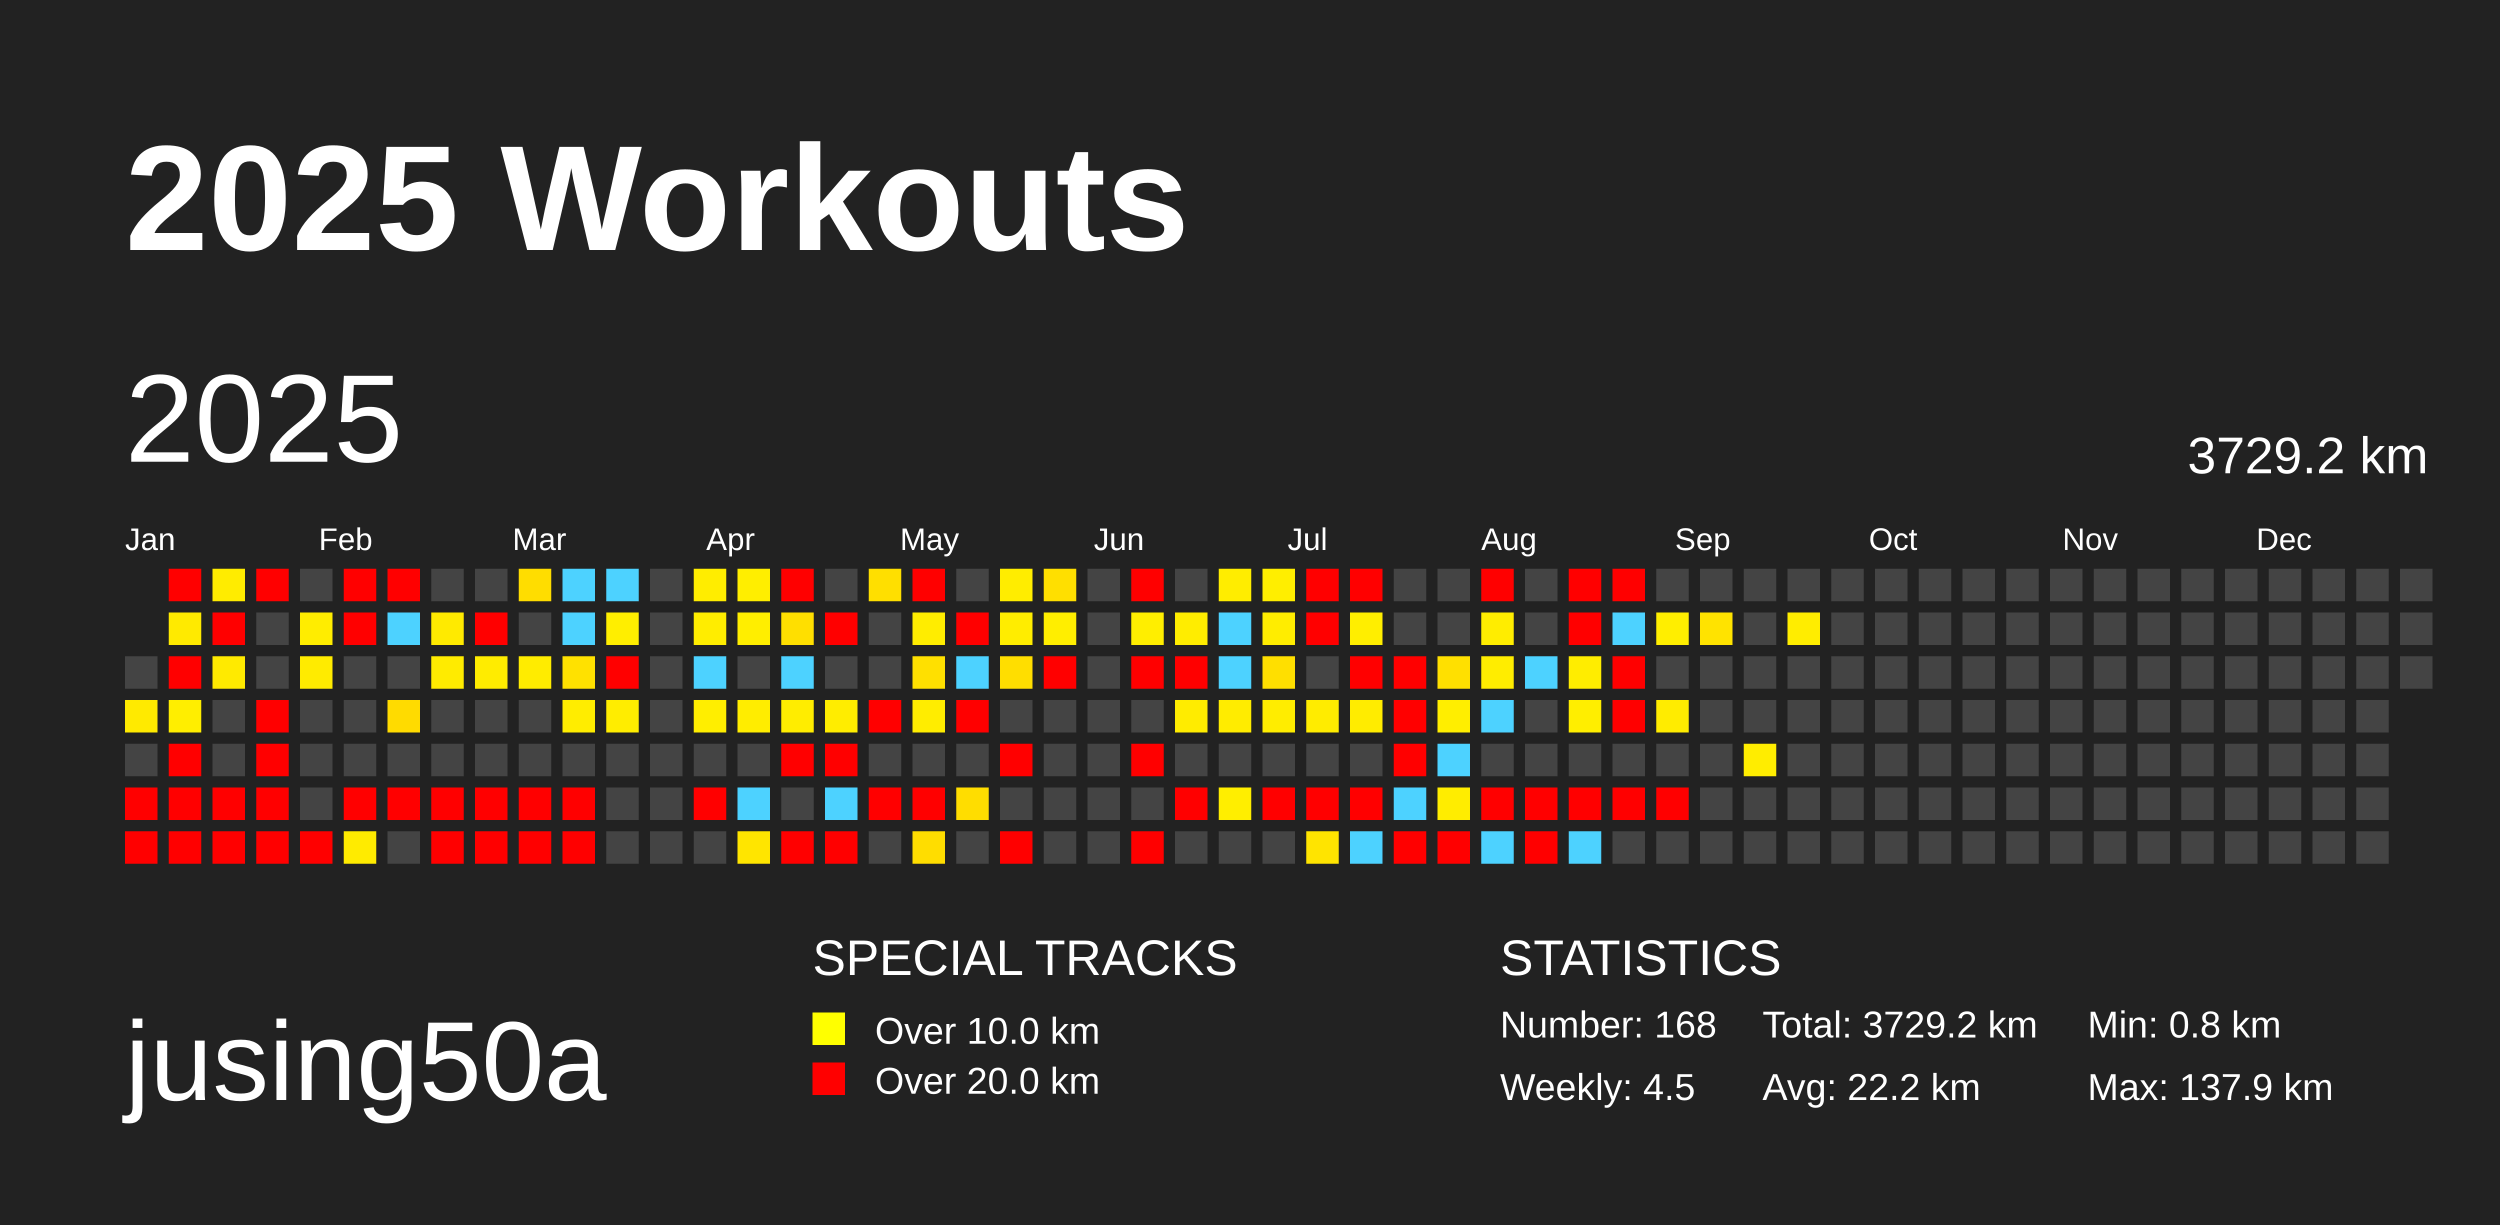
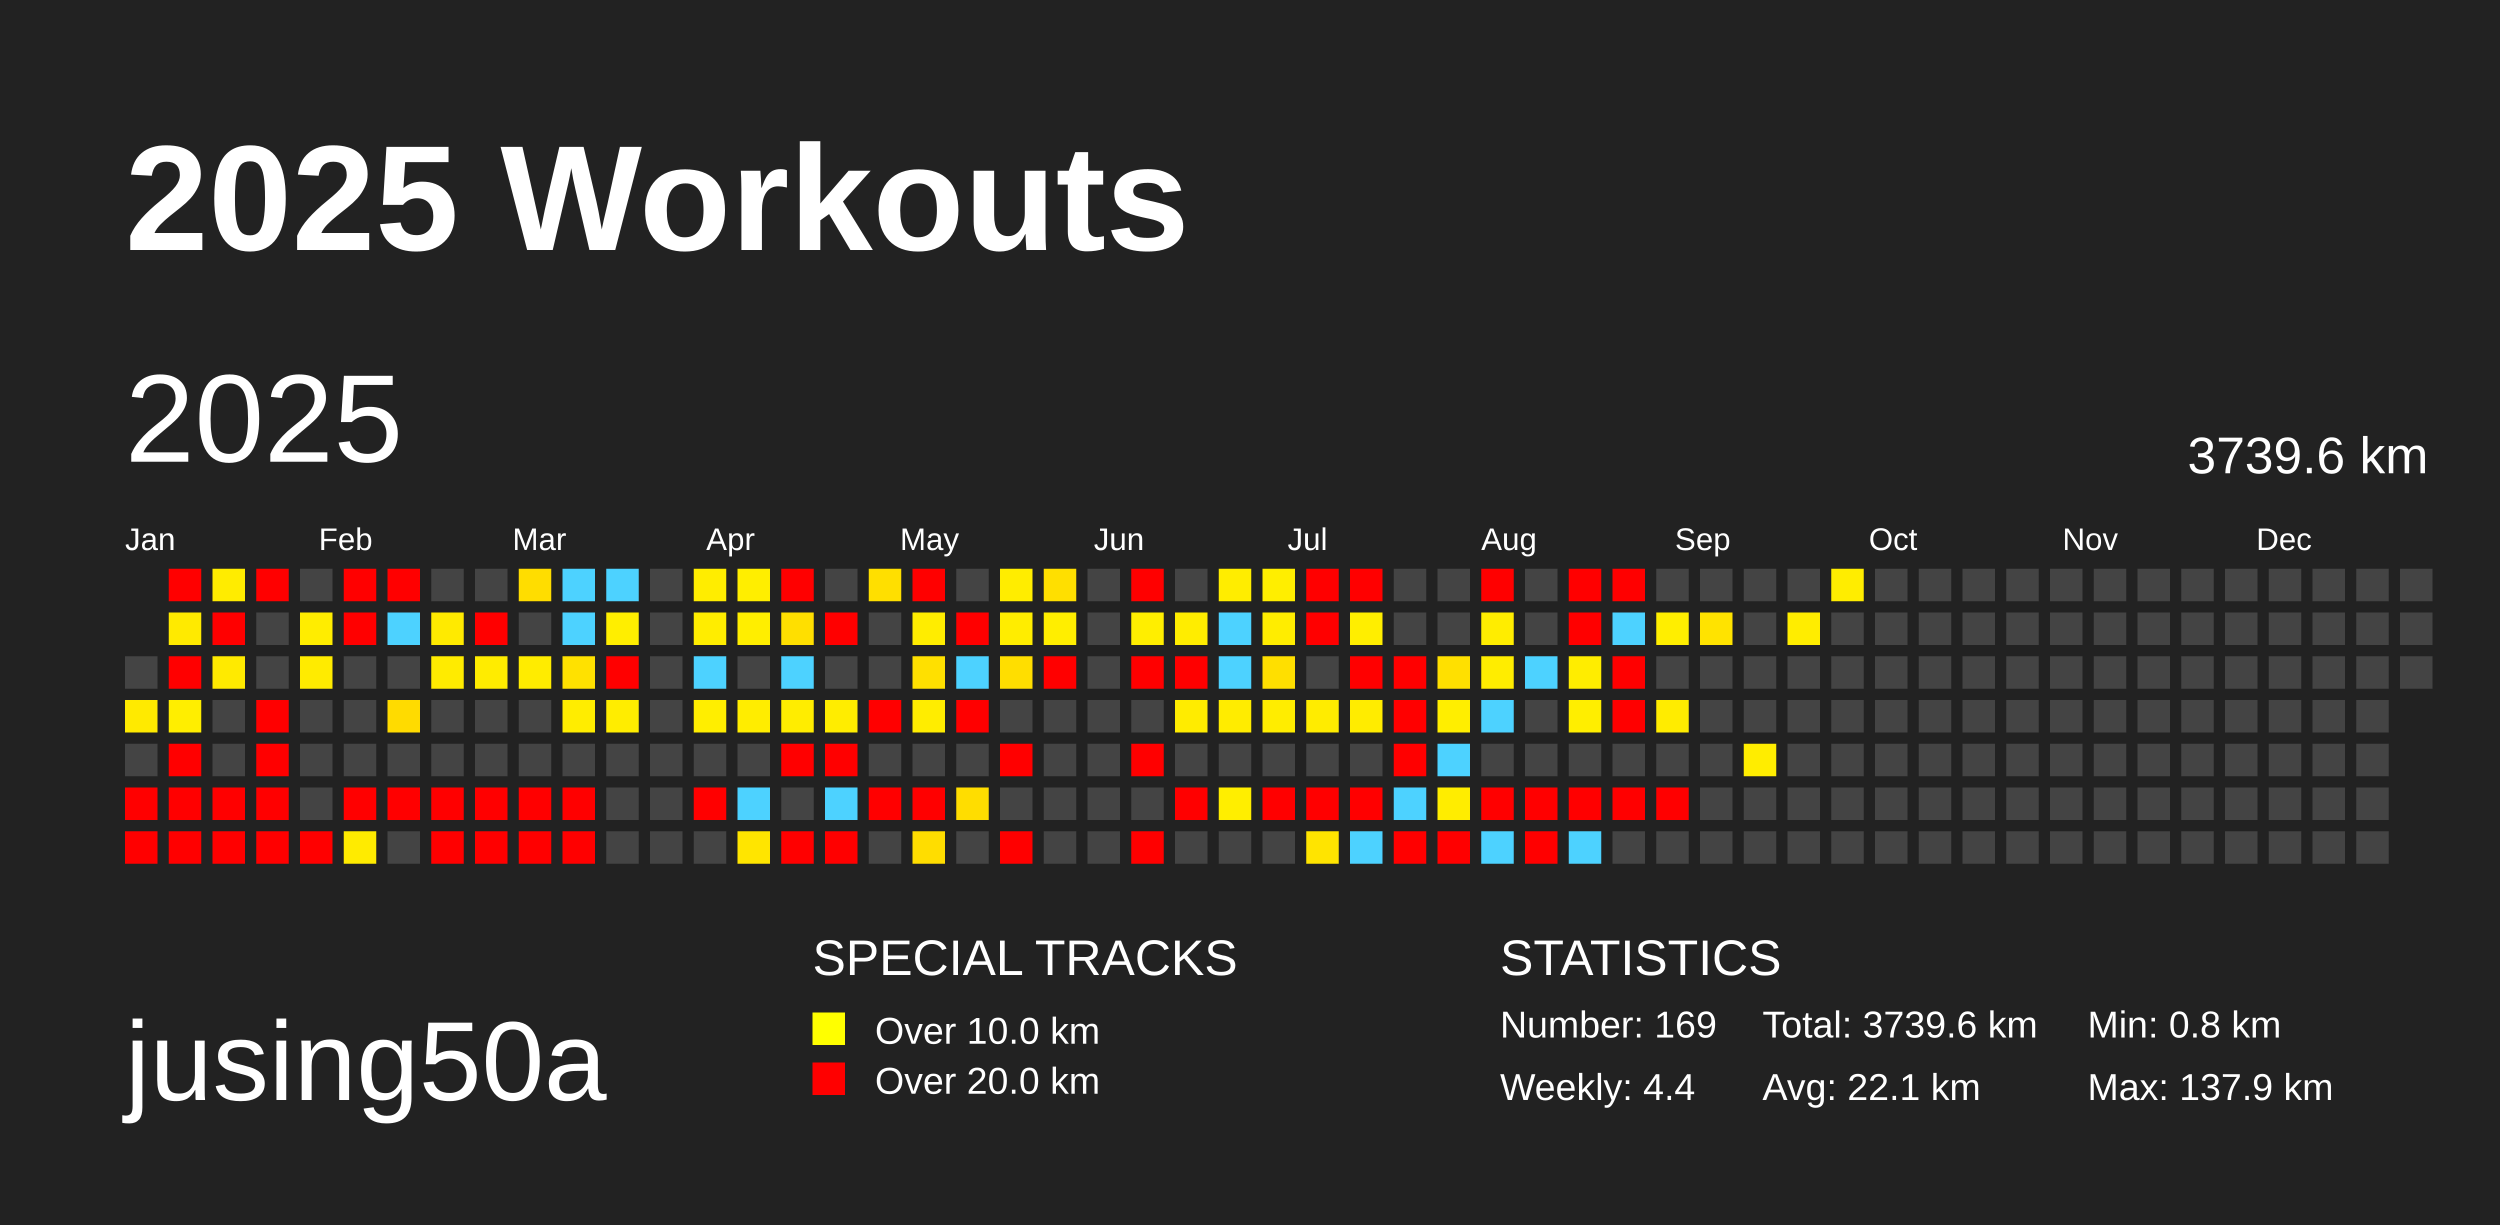
<svg xmlns="http://www.w3.org/2000/svg" baseProfile="full" height="98mm" version="1.1" viewBox="0,0,200,98" width="200mm">
  <defs />
  <rect fill="#222222" height="98" width="200" x="0" y="0" />
  <text fill="#FFFFFF" style="font-size:12px; font-family:Arial; font-weight:bold;" x="10" y="20">2025 Workouts</text>
  <text fill="#FFFFFF" style="font-size:9px; font-family:Arial" x="10" y="88">jusing50a</text>
  <text fill="#FFFFFF" style="font-size:4px; font-family:Arial" x="65" y="78">SPECIAL TRACKS</text>
  <rect fill="yellow" height="2.6" width="2.6" x="65" y="81" />
  <text fill="#FFFFFF" style="font-size:3px; font-family:Arial" x="70" y="83.5">Over 10.0 km</text>
  <rect fill="red" height="2.6" width="2.6" x="65" y="85" />
  <text fill="#FFFFFF" style="font-size:3px; font-family:Arial" x="70" y="87.5">Over 20.0 km</text>
  <text fill="#FFFFFF" style="font-size:4px; font-family:Arial" x="120" y="78">STATISTICS</text>
-   <text fill="#FFFFFF" style="font-size:3px; font-family:Arial" x="120" y="83">Number: 168</text>
-   <text fill="#FFFFFF" style="font-size:3px; font-family:Arial" x="120" y="88">Weekly: 4.5</text>
-   <text fill="#FFFFFF" style="font-size:3px; font-family:Arial" x="141" y="83">Total: 3729.2 km</text>
-   <text fill="#FFFFFF" style="font-size:3px; font-family:Arial" x="141" y="88">Avg: 22.2 km</text>
+   <text fill="#FFFFFF" style="font-size:3px; font-family:Arial" x="120" y="83">Number: 169</text>
+   <text fill="#FFFFFF" style="font-size:3px; font-family:Arial" x="120" y="88">Weekly: 4.4</text>
+   <text fill="#FFFFFF" style="font-size:3px; font-family:Arial" x="141" y="83">Total: 3739.6 km</text>
+   <text fill="#FFFFFF" style="font-size:3px; font-family:Arial" x="141" y="88">Avg: 22.1 km</text>
  <text fill="#FFFFFF" style="font-size:3px; font-family:Arial" x="167" y="83">Min: 0.8 km</text>
  <text fill="#FFFFFF" style="font-size:3px; font-family:Arial" x="167" y="88">Max: 137.9 km</text>
  <text dominant-baseline="hanging" fill="#FFFFFF" style="font-size:10.0px; font-family:Arial;" x="10" y="30">2025</text>
-   <text dominant-baseline="hanging" fill="#FFFFFF" style="font-size:4.125px; font-family:Arial;" x="175" y="35">3729.2 km</text>
+   <text dominant-baseline="hanging" fill="#FFFFFF" style="font-size:4.125px; font-family:Arial;" x="175" y="35">3739.6 km</text>
  <text fill="#FFFFFF" style="font-size:2.5px; font-family:Arial" x="10.0" y="44">Jan</text>
  <text fill="#FFFFFF" style="font-size:2.5px; font-family:Arial" x="25.5" y="44">Feb</text>
  <text fill="#FFFFFF" style="font-size:2.5px; font-family:Arial" x="41.0" y="44">Mar</text>
  <text fill="#FFFFFF" style="font-size:2.5px; font-family:Arial" x="56.5" y="44">Apr</text>
  <text fill="#FFFFFF" style="font-size:2.5px; font-family:Arial" x="72.0" y="44">May</text>
  <text fill="#FFFFFF" style="font-size:2.5px; font-family:Arial" x="87.5" y="44">Jun</text>
  <text fill="#FFFFFF" style="font-size:2.5px; font-family:Arial" x="103.0" y="44">Jul</text>
  <text fill="#FFFFFF" style="font-size:2.5px; font-family:Arial" x="118.5" y="44">Aug</text>
  <text fill="#FFFFFF" style="font-size:2.5px; font-family:Arial" x="134.0" y="44">Sep</text>
  <text fill="#FFFFFF" style="font-size:2.5px; font-family:Arial" x="149.5" y="44">Oct</text>
  <text fill="#FFFFFF" style="font-size:2.5px; font-family:Arial" x="165.0" y="44">Nov</text>
  <text fill="#FFFFFF" style="font-size:2.5px; font-family:Arial" x="180.5" y="44">Dec</text>
  <rect fill="#444444" height="2.6" width="2.6" x="10.0" y="52.5" />
  <rect fill="#ffea00" height="2.6" width="2.6" x="10.0" y="56.0" />
  <rect fill="#444444" height="2.6" width="2.6" x="10.0" y="59.5" />
  <rect fill="red" height="2.6" width="2.6" x="10.0" y="63.0" />
  <rect fill="red" height="2.6" width="2.6" x="10.0" y="66.5" />
  <rect fill="red" height="2.6" width="2.6" x="13.5" y="45.5" />
  <rect fill="#ffea00" height="2.6" width="2.6" x="13.5" y="49.0" />
  <rect fill="red" height="2.6" width="2.6" x="13.5" y="52.5" />
  <rect fill="#ffee00" height="2.6" width="2.6" x="13.5" y="56.0" />
  <rect fill="red" height="2.6" width="2.6" x="13.5" y="59.5" />
  <rect fill="red" height="2.6" width="2.6" x="13.5" y="63.0" />
  <rect fill="red" height="2.6" width="2.6" x="13.5" y="66.5" />
  <rect fill="#ffec00" height="2.6" width="2.6" x="17.0" y="45.5" />
  <rect fill="red" height="2.6" width="2.6" x="17.0" y="49.0" />
  <rect fill="#ffea00" height="2.6" width="2.6" x="17.0" y="52.5" />
  <rect fill="#444444" height="2.6" width="2.6" x="17.0" y="56.0" />
  <rect fill="#444444" height="2.6" width="2.6" x="17.0" y="59.5" />
  <rect fill="red" height="2.6" width="2.6" x="17.0" y="63.0" />
  <rect fill="red" height="2.6" width="2.6" x="17.0" y="66.5" />
  <rect fill="red" height="2.6" width="2.6" x="20.5" y="45.5" />
  <rect fill="#444444" height="2.6" width="2.6" x="20.5" y="49.0" />
  <rect fill="#444444" height="2.6" width="2.6" x="20.5" y="52.5" />
  <rect fill="red" height="2.6" width="2.6" x="20.5" y="56.0" />
  <rect fill="red" height="2.6" width="2.6" x="20.5" y="59.5" />
  <rect fill="red" height="2.6" width="2.6" x="20.5" y="63.0" />
  <rect fill="red" height="2.6" width="2.6" x="20.5" y="66.5" />
  <rect fill="#444444" height="2.6" width="2.6" x="24.0" y="45.5" />
  <rect fill="#ffed00" height="2.6" width="2.6" x="24.0" y="49.0" />
  <rect fill="#ffeb00" height="2.6" width="2.6" x="24.0" y="52.5" />
  <rect fill="#444444" height="2.6" width="2.6" x="24.0" y="56.0" />
  <rect fill="#444444" height="2.6" width="2.6" x="24.0" y="59.5" />
  <rect fill="#444444" height="2.6" width="2.6" x="24.0" y="63.0" />
  <rect fill="red" height="2.6" width="2.6" x="24.0" y="66.5" />
  <rect fill="red" height="2.6" width="2.6" x="27.5" y="45.5" />
  <rect fill="red" height="2.6" width="2.6" x="27.5" y="49.0" />
  <rect fill="#444444" height="2.6" width="2.6" x="27.5" y="52.5" />
  <rect fill="#444444" height="2.6" width="2.6" x="27.5" y="56.0" />
  <rect fill="#444444" height="2.6" width="2.6" x="27.5" y="59.5" />
  <rect fill="red" height="2.6" width="2.6" x="27.5" y="63.0" />
  <rect fill="#ffeb00" height="2.6" width="2.6" x="27.5" y="66.5" />
  <rect fill="red" height="2.6" width="2.6" x="31.0" y="45.5" />
  <rect fill="#4dd2ff" height="2.6" width="2.6" x="31.0" y="49.0" />
  <rect fill="#444444" height="2.6" width="2.6" x="31.0" y="52.5" />
  <rect fill="#ffdb00" height="2.6" width="2.6" x="31.0" y="56.0" />
  <rect fill="#444444" height="2.6" width="2.6" x="31.0" y="59.5" />
  <rect fill="red" height="2.6" width="2.6" x="31.0" y="63.0" />
  <rect fill="#444444" height="2.6" width="2.6" x="31.0" y="66.5" />
  <rect fill="#444444" height="2.6" width="2.6" x="34.5" y="45.5" />
  <rect fill="#ffea00" height="2.6" width="2.6" x="34.5" y="49.0" />
  <rect fill="#ffeb00" height="2.6" width="2.6" x="34.5" y="52.5" />
  <rect fill="#444444" height="2.6" width="2.6" x="34.5" y="56.0" />
  <rect fill="#444444" height="2.6" width="2.6" x="34.5" y="59.5" />
  <rect fill="red" height="2.6" width="2.6" x="34.5" y="63.0" />
  <rect fill="red" height="2.6" width="2.6" x="34.5" y="66.5" />
  <rect fill="#444444" height="2.6" width="2.6" x="38.0" y="45.5" />
  <rect fill="red" height="2.6" width="2.6" x="38.0" y="49.0" />
  <rect fill="#ffec00" height="2.6" width="2.6" x="38.0" y="52.5" />
  <rect fill="#444444" height="2.6" width="2.6" x="38.0" y="56.0" />
  <rect fill="#444444" height="2.6" width="2.6" x="38.0" y="59.5" />
  <rect fill="red" height="2.6" width="2.6" x="38.0" y="63.0" />
  <rect fill="red" height="2.6" width="2.6" x="38.0" y="66.5" />
  <rect fill="#ffdd00" height="2.6" width="2.6" x="41.5" y="45.5" />
  <rect fill="#444444" height="2.6" width="2.6" x="41.5" y="49.0" />
  <rect fill="#ffec00" height="2.6" width="2.6" x="41.5" y="52.5" />
  <rect fill="#444444" height="2.6" width="2.6" x="41.5" y="56.0" />
  <rect fill="#444444" height="2.6" width="2.6" x="41.5" y="59.5" />
  <rect fill="red" height="2.6" width="2.6" x="41.5" y="63.0" />
  <rect fill="red" height="2.6" width="2.6" x="41.5" y="66.5" />
  <rect fill="#4dd2ff" height="2.6" width="2.6" x="45.0" y="45.5" />
  <rect fill="#4dd2ff" height="2.6" width="2.6" x="45.0" y="49.0" />
  <rect fill="#ffe100" height="2.6" width="2.6" x="45.0" y="52.5" />
  <rect fill="#ffed00" height="2.6" width="2.6" x="45.0" y="56.0" />
  <rect fill="#444444" height="2.6" width="2.6" x="45.0" y="59.5" />
  <rect fill="red" height="2.6" width="2.6" x="45.0" y="63.0" />
  <rect fill="red" height="2.6" width="2.6" x="45.0" y="66.5" />
  <rect fill="#4dd2ff" height="2.6" width="2.6" x="48.5" y="45.5" />
  <rect fill="#ffee00" height="2.6" width="2.6" x="48.5" y="49.0" />
  <rect fill="red" height="2.6" width="2.6" x="48.5" y="52.5" />
  <rect fill="#ffed00" height="2.6" width="2.6" x="48.5" y="56.0" />
  <rect fill="#444444" height="2.6" width="2.6" x="48.5" y="59.5" />
  <rect fill="#444444" height="2.6" width="2.6" x="48.5" y="63.0" />
  <rect fill="#444444" height="2.6" width="2.6" x="48.5" y="66.5" />
  <rect fill="#444444" height="2.6" width="2.6" x="52.0" y="45.5" />
  <rect fill="#444444" height="2.6" width="2.6" x="52.0" y="49.0" />
  <rect fill="#444444" height="2.6" width="2.6" x="52.0" y="52.5" />
  <rect fill="#444444" height="2.6" width="2.6" x="52.0" y="56.0" />
  <rect fill="#444444" height="2.6" width="2.6" x="52.0" y="59.5" />
  <rect fill="#444444" height="2.6" width="2.6" x="52.0" y="63.0" />
  <rect fill="#444444" height="2.6" width="2.6" x="52.0" y="66.5" />
  <rect fill="#ffed00" height="2.6" width="2.6" x="55.5" y="45.5" />
  <rect fill="#ffed00" height="2.6" width="2.6" x="55.5" y="49.0" />
  <rect fill="#4dd2ff" height="2.6" width="2.6" x="55.5" y="52.5" />
  <rect fill="#ffee00" height="2.6" width="2.6" x="55.5" y="56.0" />
  <rect fill="#444444" height="2.6" width="2.6" x="55.5" y="59.5" />
  <rect fill="red" height="2.6" width="2.6" x="55.5" y="63.0" />
  <rect fill="#444444" height="2.6" width="2.6" x="55.5" y="66.5" />
  <rect fill="#ffee00" height="2.6" width="2.6" x="59.0" y="45.5" />
  <rect fill="#ffee00" height="2.6" width="2.6" x="59.0" y="49.0" />
  <rect fill="#444444" height="2.6" width="2.6" x="59.0" y="52.5" />
  <rect fill="#ffed00" height="2.6" width="2.6" x="59.0" y="56.0" />
  <rect fill="#444444" height="2.6" width="2.6" x="59.0" y="59.5" />
  <rect fill="#4dd2ff" height="2.6" width="2.6" x="59.0" y="63.0" />
  <rect fill="#ffe500" height="2.6" width="2.6" x="59.0" y="66.5" />
  <rect fill="red" height="2.6" width="2.6" x="62.5" y="45.5" />
  <rect fill="#ffdf00" height="2.6" width="2.6" x="62.5" y="49.0" />
  <rect fill="#4dd2ff" height="2.6" width="2.6" x="62.5" y="52.5" />
  <rect fill="#ffed00" height="2.6" width="2.6" x="62.5" y="56.0" />
  <rect fill="red" height="2.6" width="2.6" x="62.5" y="59.5" />
  <rect fill="#444444" height="2.6" width="2.6" x="62.5" y="63.0" />
  <rect fill="red" height="2.6" width="2.6" x="62.5" y="66.5" />
  <rect fill="#444444" height="2.6" width="2.6" x="66.0" y="45.5" />
  <rect fill="red" height="2.6" width="2.6" x="66.0" y="49.0" />
  <rect fill="#444444" height="2.6" width="2.6" x="66.0" y="52.5" />
  <rect fill="#ffed00" height="2.6" width="2.6" x="66.0" y="56.0" />
  <rect fill="red" height="2.6" width="2.6" x="66.0" y="59.5" />
  <rect fill="#4dd2ff" height="2.6" width="2.6" x="66.0" y="63.0" />
  <rect fill="red" height="2.6" width="2.6" x="66.0" y="66.5" />
  <rect fill="#ffdf00" height="2.6" width="2.6" x="69.5" y="45.5" />
  <rect fill="#444444" height="2.6" width="2.6" x="69.5" y="49.0" />
  <rect fill="#444444" height="2.6" width="2.6" x="69.5" y="52.5" />
  <rect fill="red" height="2.6" width="2.6" x="69.5" y="56.0" />
  <rect fill="#444444" height="2.6" width="2.6" x="69.5" y="59.5" />
  <rect fill="red" height="2.6" width="2.6" x="69.5" y="63.0" />
  <rect fill="#444444" height="2.6" width="2.6" x="69.5" y="66.5" />
  <rect fill="red" height="2.6" width="2.6" x="73.0" y="45.5" />
  <rect fill="#ffed00" height="2.6" width="2.6" x="73.0" y="49.0" />
  <rect fill="#ffe000" height="2.6" width="2.6" x="73.0" y="52.5" />
  <rect fill="#ffed00" height="2.6" width="2.6" x="73.0" y="56.0" />
  <rect fill="#444444" height="2.6" width="2.6" x="73.0" y="59.5" />
  <rect fill="red" height="2.6" width="2.6" x="73.0" y="63.0" />
  <rect fill="#ffdd00" height="2.6" width="2.6" x="73.0" y="66.5" />
  <rect fill="#444444" height="2.6" width="2.6" x="76.5" y="45.5" />
  <rect fill="red" height="2.6" width="2.6" x="76.5" y="49.0" />
  <rect fill="#4dd2ff" height="2.6" width="2.6" x="76.5" y="52.5" />
  <rect fill="red" height="2.6" width="2.6" x="76.5" y="56.0" />
  <rect fill="#444444" height="2.6" width="2.6" x="76.5" y="59.5" />
  <rect fill="#ffdd00" height="2.6" width="2.6" x="76.5" y="63.0" />
  <rect fill="#444444" height="2.6" width="2.6" x="76.5" y="66.5" />
  <rect fill="#ffed00" height="2.6" width="2.6" x="80.0" y="45.5" />
  <rect fill="#ffed00" height="2.6" width="2.6" x="80.0" y="49.0" />
  <rect fill="#ffde00" height="2.6" width="2.6" x="80.0" y="52.5" />
  <rect fill="#444444" height="2.6" width="2.6" x="80.0" y="56.0" />
  <rect fill="red" height="2.6" width="2.6" x="80.0" y="59.5" />
  <rect fill="#444444" height="2.6" width="2.6" x="80.0" y="63.0" />
  <rect fill="red" height="2.6" width="2.6" x="80.0" y="66.5" />
  <rect fill="#ffdf00" height="2.6" width="2.6" x="83.5" y="45.5" />
  <rect fill="#ffee00" height="2.6" width="2.6" x="83.5" y="49.0" />
  <rect fill="red" height="2.6" width="2.6" x="83.5" y="52.5" />
  <rect fill="#444444" height="2.6" width="2.6" x="83.5" y="56.0" />
  <rect fill="#444444" height="2.6" width="2.6" x="83.5" y="59.5" />
  <rect fill="#444444" height="2.6" width="2.6" x="83.5" y="63.0" />
  <rect fill="#444444" height="2.6" width="2.6" x="83.5" y="66.5" />
  <rect fill="#444444" height="2.6" width="2.6" x="87.0" y="45.5" />
  <rect fill="#444444" height="2.6" width="2.6" x="87.0" y="49.0" />
  <rect fill="#444444" height="2.6" width="2.6" x="87.0" y="52.5" />
  <rect fill="#444444" height="2.6" width="2.6" x="87.0" y="56.0" />
  <rect fill="#444444" height="2.6" width="2.6" x="87.0" y="59.5" />
  <rect fill="#444444" height="2.6" width="2.6" x="87.0" y="63.0" />
  <rect fill="#444444" height="2.6" width="2.6" x="87.0" y="66.5" />
  <rect fill="red" height="2.6" width="2.6" x="90.5" y="45.5" />
  <rect fill="#ffee00" height="2.6" width="2.6" x="90.5" y="49.0" />
  <rect fill="red" height="2.6" width="2.6" x="90.5" y="52.5" />
  <rect fill="#444444" height="2.6" width="2.6" x="90.5" y="56.0" />
  <rect fill="red" height="2.6" width="2.6" x="90.5" y="59.5" />
  <rect fill="#444444" height="2.6" width="2.6" x="90.5" y="63.0" />
  <rect fill="red" height="2.6" width="2.6" x="90.5" y="66.5" />
  <rect fill="#444444" height="2.6" width="2.6" x="94.0" y="45.5" />
  <rect fill="#ffed00" height="2.6" width="2.6" x="94.0" y="49.0" />
  <rect fill="red" height="2.6" width="2.6" x="94.0" y="52.5" />
  <rect fill="#ffec00" height="2.6" width="2.6" x="94.0" y="56.0" />
  <rect fill="#444444" height="2.6" width="2.6" x="94.0" y="59.5" />
  <rect fill="red" height="2.6" width="2.6" x="94.0" y="63.0" />
  <rect fill="#444444" height="2.6" width="2.6" x="94.0" y="66.5" />
  <rect fill="#ffed00" height="2.6" width="2.6" x="97.5" y="45.5" />
  <rect fill="#4dd2ff" height="2.6" width="2.6" x="97.5" y="49.0" />
  <rect fill="#4dd2ff" height="2.6" width="2.6" x="97.5" y="52.5" />
  <rect fill="#ffec00" height="2.6" width="2.6" x="97.5" y="56.0" />
  <rect fill="#444444" height="2.6" width="2.6" x="97.5" y="59.5" />
  <rect fill="#ffee00" height="2.6" width="2.6" x="97.5" y="63.0" />
  <rect fill="#444444" height="2.6" width="2.6" x="97.5" y="66.5" />
  <rect fill="#ffee00" height="2.6" width="2.6" x="101.0" y="45.5" />
  <rect fill="#ffed00" height="2.6" width="2.6" x="101.0" y="49.0" />
  <rect fill="#ffdf00" height="2.6" width="2.6" x="101.0" y="52.5" />
  <rect fill="#ffed00" height="2.6" width="2.6" x="101.0" y="56.0" />
  <rect fill="#444444" height="2.6" width="2.6" x="101.0" y="59.5" />
  <rect fill="red" height="2.6" width="2.6" x="101.0" y="63.0" />
  <rect fill="#444444" height="2.6" width="2.6" x="101.0" y="66.5" />
  <rect fill="red" height="2.6" width="2.6" x="104.5" y="45.5" />
  <rect fill="red" height="2.6" width="2.6" x="104.5" y="49.0" />
  <rect fill="#444444" height="2.6" width="2.6" x="104.5" y="52.5" />
  <rect fill="#ffec00" height="2.6" width="2.6" x="104.5" y="56.0" />
  <rect fill="#444444" height="2.6" width="2.6" x="104.5" y="59.5" />
  <rect fill="red" height="2.6" width="2.6" x="104.5" y="63.0" />
  <rect fill="#ffe400" height="2.6" width="2.6" x="104.5" y="66.5" />
  <rect fill="red" height="2.6" width="2.6" x="108.0" y="45.5" />
  <rect fill="#ffee00" height="2.6" width="2.6" x="108.0" y="49.0" />
  <rect fill="red" height="2.6" width="2.6" x="108.0" y="52.5" />
  <rect fill="#ffec00" height="2.6" width="2.6" x="108.0" y="56.0" />
  <rect fill="#444444" height="2.6" width="2.6" x="108.0" y="59.5" />
  <rect fill="red" height="2.6" width="2.6" x="108.0" y="63.0" />
  <rect fill="#4dd2ff" height="2.6" width="2.6" x="108.0" y="66.5" />
  <rect fill="#444444" height="2.6" width="2.6" x="111.5" y="45.5" />
  <rect fill="#444444" height="2.6" width="2.6" x="111.5" y="49.0" />
  <rect fill="red" height="2.6" width="2.6" x="111.5" y="52.5" />
  <rect fill="red" height="2.6" width="2.6" x="111.5" y="56.0" />
  <rect fill="red" height="2.6" width="2.6" x="111.5" y="59.5" />
  <rect fill="#4dd2ff" height="2.6" width="2.6" x="111.5" y="63.0" />
  <rect fill="red" height="2.6" width="2.6" x="111.5" y="66.5" />
  <rect fill="#444444" height="2.6" width="2.6" x="115.0" y="45.5" />
  <rect fill="#444444" height="2.6" width="2.6" x="115.0" y="49.0" />
  <rect fill="#ffe000" height="2.6" width="2.6" x="115.0" y="52.5" />
  <rect fill="#ffee00" height="2.6" width="2.6" x="115.0" y="56.0" />
  <rect fill="#4dd2ff" height="2.6" width="2.6" x="115.0" y="59.5" />
  <rect fill="#ffed00" height="2.6" width="2.6" x="115.0" y="63.0" />
  <rect fill="red" height="2.6" width="2.6" x="115.0" y="66.5" />
  <rect fill="red" height="2.6" width="2.6" x="118.5" y="45.5" />
  <rect fill="#ffed00" height="2.6" width="2.6" x="118.5" y="49.0" />
  <rect fill="#ffed00" height="2.6" width="2.6" x="118.5" y="52.5" />
  <rect fill="#4dd2ff" height="2.6" width="2.6" x="118.5" y="56.0" />
  <rect fill="#444444" height="2.6" width="2.6" x="118.5" y="59.5" />
  <rect fill="red" height="2.6" width="2.6" x="118.5" y="63.0" />
  <rect fill="#4dd2ff" height="2.6" width="2.6" x="118.5" y="66.5" />
  <rect fill="#444444" height="2.6" width="2.6" x="122.0" y="45.5" />
  <rect fill="#444444" height="2.6" width="2.6" x="122.0" y="49.0" />
  <rect fill="#4dd2ff" height="2.6" width="2.6" x="122.0" y="52.5" />
  <rect fill="#444444" height="2.6" width="2.6" x="122.0" y="56.0" />
  <rect fill="#444444" height="2.6" width="2.6" x="122.0" y="59.5" />
  <rect fill="red" height="2.6" width="2.6" x="122.0" y="63.0" />
  <rect fill="red" height="2.6" width="2.6" x="122.0" y="66.5" />
  <rect fill="red" height="2.6" width="2.6" x="125.5" y="45.5" />
  <rect fill="red" height="2.6" width="2.6" x="125.5" y="49.0" />
  <rect fill="#ffed00" height="2.6" width="2.6" x="125.5" y="52.5" />
  <rect fill="#ffee00" height="2.6" width="2.6" x="125.5" y="56.0" />
  <rect fill="#444444" height="2.6" width="2.6" x="125.5" y="59.5" />
  <rect fill="red" height="2.6" width="2.6" x="125.5" y="63.0" />
  <rect fill="#4dd2ff" height="2.6" width="2.6" x="125.5" y="66.5" />
  <rect fill="red" height="2.6" width="2.6" x="129.0" y="45.5" />
  <rect fill="#4dd2ff" height="2.6" width="2.6" x="129.0" y="49.0" />
  <rect fill="red" height="2.6" width="2.6" x="129.0" y="52.5" />
  <rect fill="red" height="2.6" width="2.6" x="129.0" y="56.0" />
  <rect fill="#444444" height="2.6" width="2.6" x="129.0" y="59.5" />
  <rect fill="red" height="2.6" width="2.6" x="129.0" y="63.0" />
  <rect fill="#444444" height="2.6" width="2.6" x="129.0" y="66.5" />
  <rect fill="#444444" height="2.6" width="2.6" x="132.5" y="45.5" />
  <rect fill="#ffee00" height="2.6" width="2.6" x="132.5" y="49.0" />
  <rect fill="#444444" height="2.6" width="2.6" x="132.5" y="52.5" />
  <rect fill="#ffec00" height="2.6" width="2.6" x="132.5" y="56.0" />
  <rect fill="#444444" height="2.6" width="2.6" x="132.5" y="59.5" />
  <rect fill="red" height="2.6" width="2.6" x="132.5" y="63.0" />
  <rect fill="#444444" height="2.6" width="2.6" x="132.5" y="66.5" />
  <rect fill="#444444" height="2.6" width="2.6" x="136.0" y="45.5" />
  <rect fill="#ffe300" height="2.6" width="2.6" x="136.0" y="49.0" />
  <rect fill="#444444" height="2.6" width="2.6" x="136.0" y="52.5" />
  <rect fill="#444444" height="2.6" width="2.6" x="136.0" y="56.0" />
  <rect fill="#444444" height="2.6" width="2.6" x="136.0" y="59.5" />
  <rect fill="#444444" height="2.6" width="2.6" x="136.0" y="63.0" />
  <rect fill="#444444" height="2.6" width="2.6" x="136.0" y="66.5" />
  <rect fill="#444444" height="2.6" width="2.6" x="139.5" y="45.5" />
  <rect fill="#444444" height="2.6" width="2.6" x="139.5" y="49.0" />
  <rect fill="#444444" height="2.6" width="2.6" x="139.5" y="52.5" />
  <rect fill="#444444" height="2.6" width="2.6" x="139.5" y="56.0" />
  <rect fill="#ffed00" height="2.6" width="2.6" x="139.5" y="59.5" />
  <rect fill="#444444" height="2.6" width="2.6" x="139.5" y="63.0" />
  <rect fill="#444444" height="2.6" width="2.6" x="139.5" y="66.5" />
  <rect fill="#444444" height="2.6" width="2.6" x="143.0" y="45.5" />
  <rect fill="#ffed00" height="2.6" width="2.6" x="143.0" y="49.0" />
  <rect fill="#444444" height="2.6" width="2.6" x="143.0" y="52.5" />
  <rect fill="#444444" height="2.6" width="2.6" x="143.0" y="56.0" />
  <rect fill="#444444" height="2.6" width="2.6" x="143.0" y="59.5" />
  <rect fill="#444444" height="2.6" width="2.6" x="143.0" y="63.0" />
  <rect fill="#444444" height="2.6" width="2.6" x="143.0" y="66.5" />
-   <rect fill="#444444" height="2.6" width="2.6" x="146.5" y="45.5" />
+   <rect fill="#ffed00" height="2.6" width="2.6" x="146.5" y="45.5" />
  <rect fill="#444444" height="2.6" width="2.6" x="146.5" y="49.0" />
  <rect fill="#444444" height="2.6" width="2.6" x="146.5" y="52.5" />
  <rect fill="#444444" height="2.6" width="2.6" x="146.5" y="56.0" />
  <rect fill="#444444" height="2.6" width="2.6" x="146.5" y="59.5" />
  <rect fill="#444444" height="2.6" width="2.6" x="146.5" y="63.0" />
  <rect fill="#444444" height="2.6" width="2.6" x="146.5" y="66.5" />
  <rect fill="#444444" height="2.6" width="2.6" x="150.0" y="45.5" />
  <rect fill="#444444" height="2.6" width="2.6" x="150.0" y="49.0" />
  <rect fill="#444444" height="2.6" width="2.6" x="150.0" y="52.5" />
  <rect fill="#444444" height="2.6" width="2.6" x="150.0" y="56.0" />
  <rect fill="#444444" height="2.6" width="2.6" x="150.0" y="59.5" />
  <rect fill="#444444" height="2.6" width="2.6" x="150.0" y="63.0" />
  <rect fill="#444444" height="2.6" width="2.6" x="150.0" y="66.5" />
  <rect fill="#444444" height="2.6" width="2.6" x="153.5" y="45.5" />
  <rect fill="#444444" height="2.6" width="2.6" x="153.5" y="49.0" />
  <rect fill="#444444" height="2.6" width="2.6" x="153.5" y="52.5" />
  <rect fill="#444444" height="2.6" width="2.6" x="153.5" y="56.0" />
  <rect fill="#444444" height="2.6" width="2.6" x="153.5" y="59.5" />
  <rect fill="#444444" height="2.6" width="2.6" x="153.5" y="63.0" />
  <rect fill="#444444" height="2.6" width="2.6" x="153.5" y="66.5" />
  <rect fill="#444444" height="2.6" width="2.6" x="157.0" y="45.5" />
  <rect fill="#444444" height="2.6" width="2.6" x="157.0" y="49.0" />
  <rect fill="#444444" height="2.6" width="2.6" x="157.0" y="52.5" />
  <rect fill="#444444" height="2.6" width="2.6" x="157.0" y="56.0" />
  <rect fill="#444444" height="2.6" width="2.6" x="157.0" y="59.5" />
  <rect fill="#444444" height="2.6" width="2.6" x="157.0" y="63.0" />
  <rect fill="#444444" height="2.6" width="2.6" x="157.0" y="66.5" />
  <rect fill="#444444" height="2.6" width="2.6" x="160.5" y="45.5" />
  <rect fill="#444444" height="2.6" width="2.6" x="160.5" y="49.0" />
  <rect fill="#444444" height="2.6" width="2.6" x="160.5" y="52.5" />
  <rect fill="#444444" height="2.6" width="2.6" x="160.5" y="56.0" />
  <rect fill="#444444" height="2.6" width="2.6" x="160.5" y="59.5" />
  <rect fill="#444444" height="2.6" width="2.6" x="160.5" y="63.0" />
  <rect fill="#444444" height="2.6" width="2.6" x="160.5" y="66.5" />
  <rect fill="#444444" height="2.6" width="2.6" x="164.0" y="45.5" />
  <rect fill="#444444" height="2.6" width="2.6" x="164.0" y="49.0" />
  <rect fill="#444444" height="2.6" width="2.6" x="164.0" y="52.5" />
  <rect fill="#444444" height="2.6" width="2.6" x="164.0" y="56.0" />
  <rect fill="#444444" height="2.6" width="2.6" x="164.0" y="59.5" />
  <rect fill="#444444" height="2.6" width="2.6" x="164.0" y="63.0" />
  <rect fill="#444444" height="2.6" width="2.6" x="164.0" y="66.5" />
  <rect fill="#444444" height="2.6" width="2.6" x="167.5" y="45.5" />
  <rect fill="#444444" height="2.6" width="2.6" x="167.5" y="49.0" />
  <rect fill="#444444" height="2.6" width="2.6" x="167.5" y="52.5" />
  <rect fill="#444444" height="2.6" width="2.6" x="167.5" y="56.0" />
  <rect fill="#444444" height="2.6" width="2.6" x="167.5" y="59.5" />
  <rect fill="#444444" height="2.6" width="2.6" x="167.5" y="63.0" />
  <rect fill="#444444" height="2.6" width="2.6" x="167.5" y="66.5" />
  <rect fill="#444444" height="2.6" width="2.6" x="171.0" y="45.5" />
  <rect fill="#444444" height="2.6" width="2.6" x="171.0" y="49.0" />
  <rect fill="#444444" height="2.6" width="2.6" x="171.0" y="52.5" />
  <rect fill="#444444" height="2.6" width="2.6" x="171.0" y="56.0" />
  <rect fill="#444444" height="2.6" width="2.6" x="171.0" y="59.5" />
  <rect fill="#444444" height="2.6" width="2.6" x="171.0" y="63.0" />
  <rect fill="#444444" height="2.6" width="2.6" x="171.0" y="66.5" />
  <rect fill="#444444" height="2.6" width="2.6" x="174.5" y="45.5" />
  <rect fill="#444444" height="2.6" width="2.6" x="174.5" y="49.0" />
  <rect fill="#444444" height="2.6" width="2.6" x="174.5" y="52.5" />
  <rect fill="#444444" height="2.6" width="2.6" x="174.5" y="56.0" />
  <rect fill="#444444" height="2.6" width="2.6" x="174.5" y="59.5" />
  <rect fill="#444444" height="2.6" width="2.6" x="174.5" y="63.0" />
  <rect fill="#444444" height="2.6" width="2.6" x="174.5" y="66.5" />
  <rect fill="#444444" height="2.6" width="2.6" x="178.0" y="45.5" />
  <rect fill="#444444" height="2.6" width="2.6" x="178.0" y="49.0" />
  <rect fill="#444444" height="2.6" width="2.6" x="178.0" y="52.5" />
  <rect fill="#444444" height="2.6" width="2.6" x="178.0" y="56.0" />
  <rect fill="#444444" height="2.6" width="2.6" x="178.0" y="59.5" />
  <rect fill="#444444" height="2.6" width="2.6" x="178.0" y="63.0" />
  <rect fill="#444444" height="2.6" width="2.6" x="178.0" y="66.5" />
  <rect fill="#444444" height="2.6" width="2.6" x="181.5" y="45.5" />
  <rect fill="#444444" height="2.6" width="2.6" x="181.5" y="49.0" />
  <rect fill="#444444" height="2.6" width="2.6" x="181.5" y="52.5" />
  <rect fill="#444444" height="2.6" width="2.6" x="181.5" y="56.0" />
  <rect fill="#444444" height="2.6" width="2.6" x="181.5" y="59.5" />
  <rect fill="#444444" height="2.6" width="2.6" x="181.5" y="63.0" />
  <rect fill="#444444" height="2.6" width="2.6" x="181.5" y="66.5" />
  <rect fill="#444444" height="2.6" width="2.6" x="185.0" y="45.5" />
  <rect fill="#444444" height="2.6" width="2.6" x="185.0" y="49.0" />
  <rect fill="#444444" height="2.6" width="2.6" x="185.0" y="52.5" />
  <rect fill="#444444" height="2.6" width="2.6" x="185.0" y="56.0" />
  <rect fill="#444444" height="2.6" width="2.6" x="185.0" y="59.5" />
  <rect fill="#444444" height="2.6" width="2.6" x="185.0" y="63.0" />
  <rect fill="#444444" height="2.6" width="2.6" x="185.0" y="66.5" />
  <rect fill="#444444" height="2.6" width="2.6" x="188.5" y="45.5" />
  <rect fill="#444444" height="2.6" width="2.6" x="188.5" y="49.0" />
  <rect fill="#444444" height="2.6" width="2.6" x="188.5" y="52.5" />
  <rect fill="#444444" height="2.6" width="2.6" x="188.5" y="56.0" />
  <rect fill="#444444" height="2.6" width="2.6" x="188.5" y="59.5" />
  <rect fill="#444444" height="2.6" width="2.6" x="188.5" y="63.0" />
  <rect fill="#444444" height="2.6" width="2.6" x="188.5" y="66.5" />
  <rect fill="#444444" height="2.6" width="2.6" x="192.0" y="45.5" />
  <rect fill="#444444" height="2.6" width="2.6" x="192.0" y="49.0" />
  <rect fill="#444444" height="2.6" width="2.6" x="192.0" y="52.5" />
</svg>
